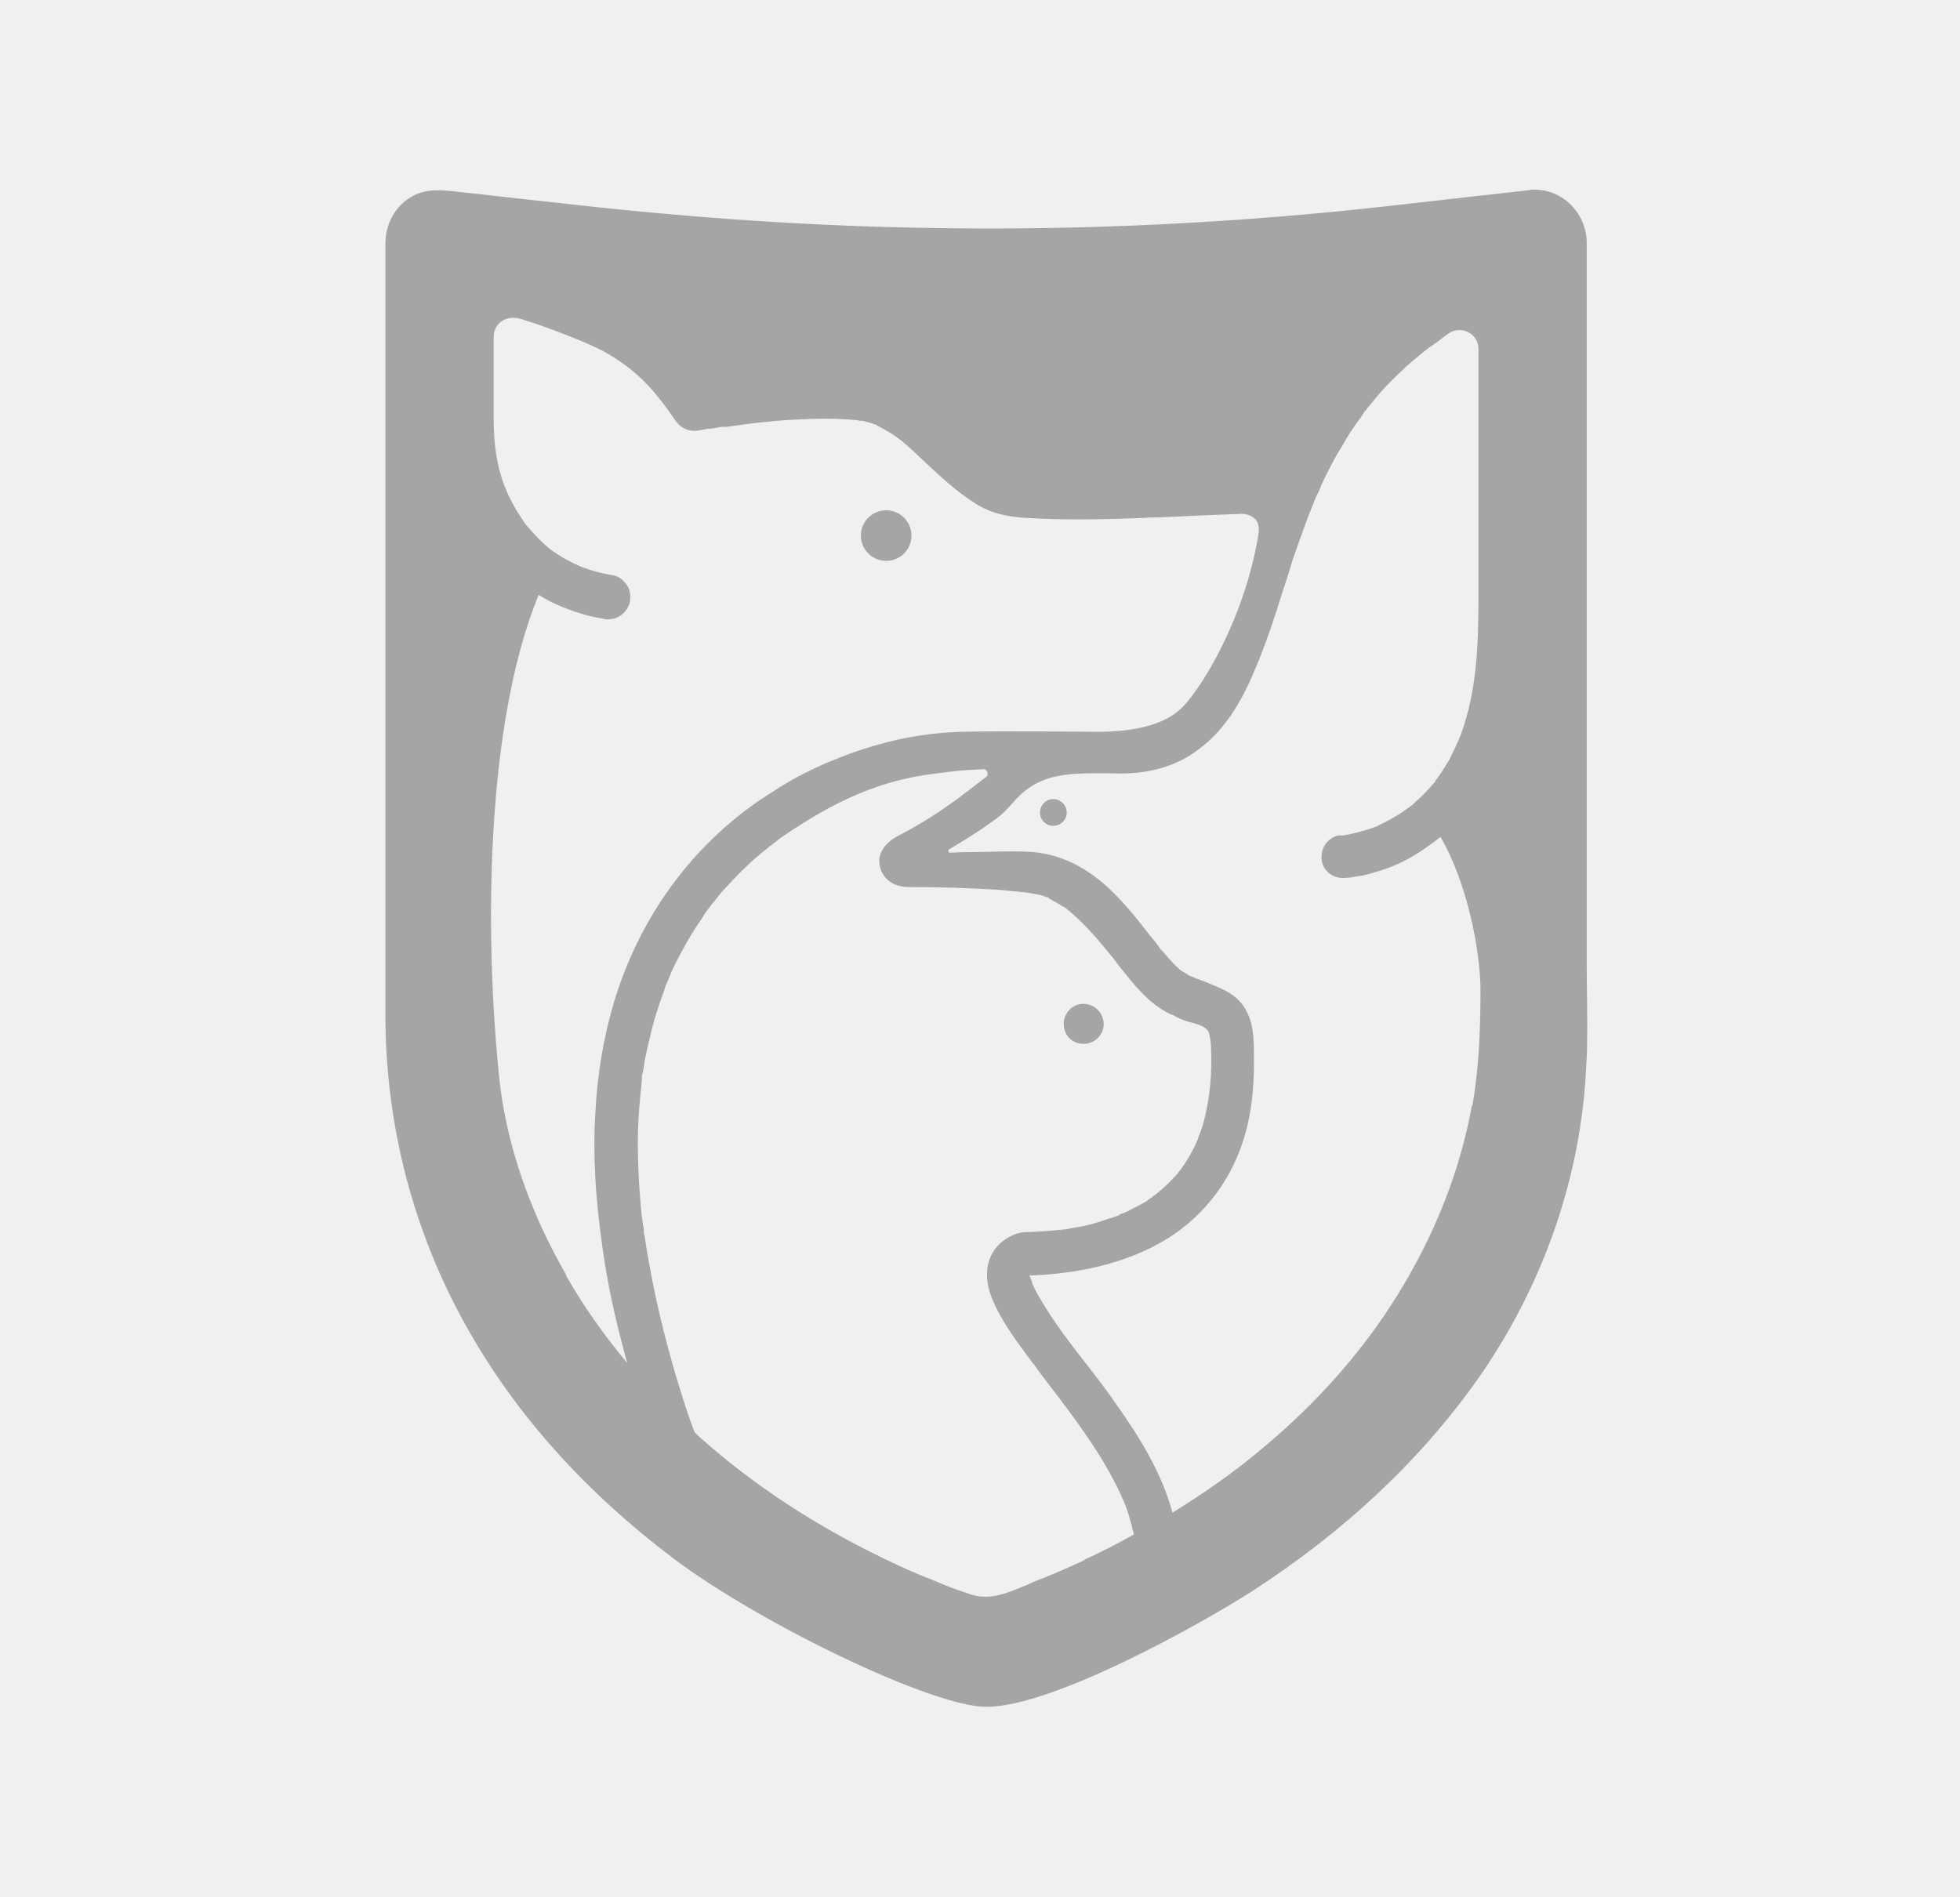
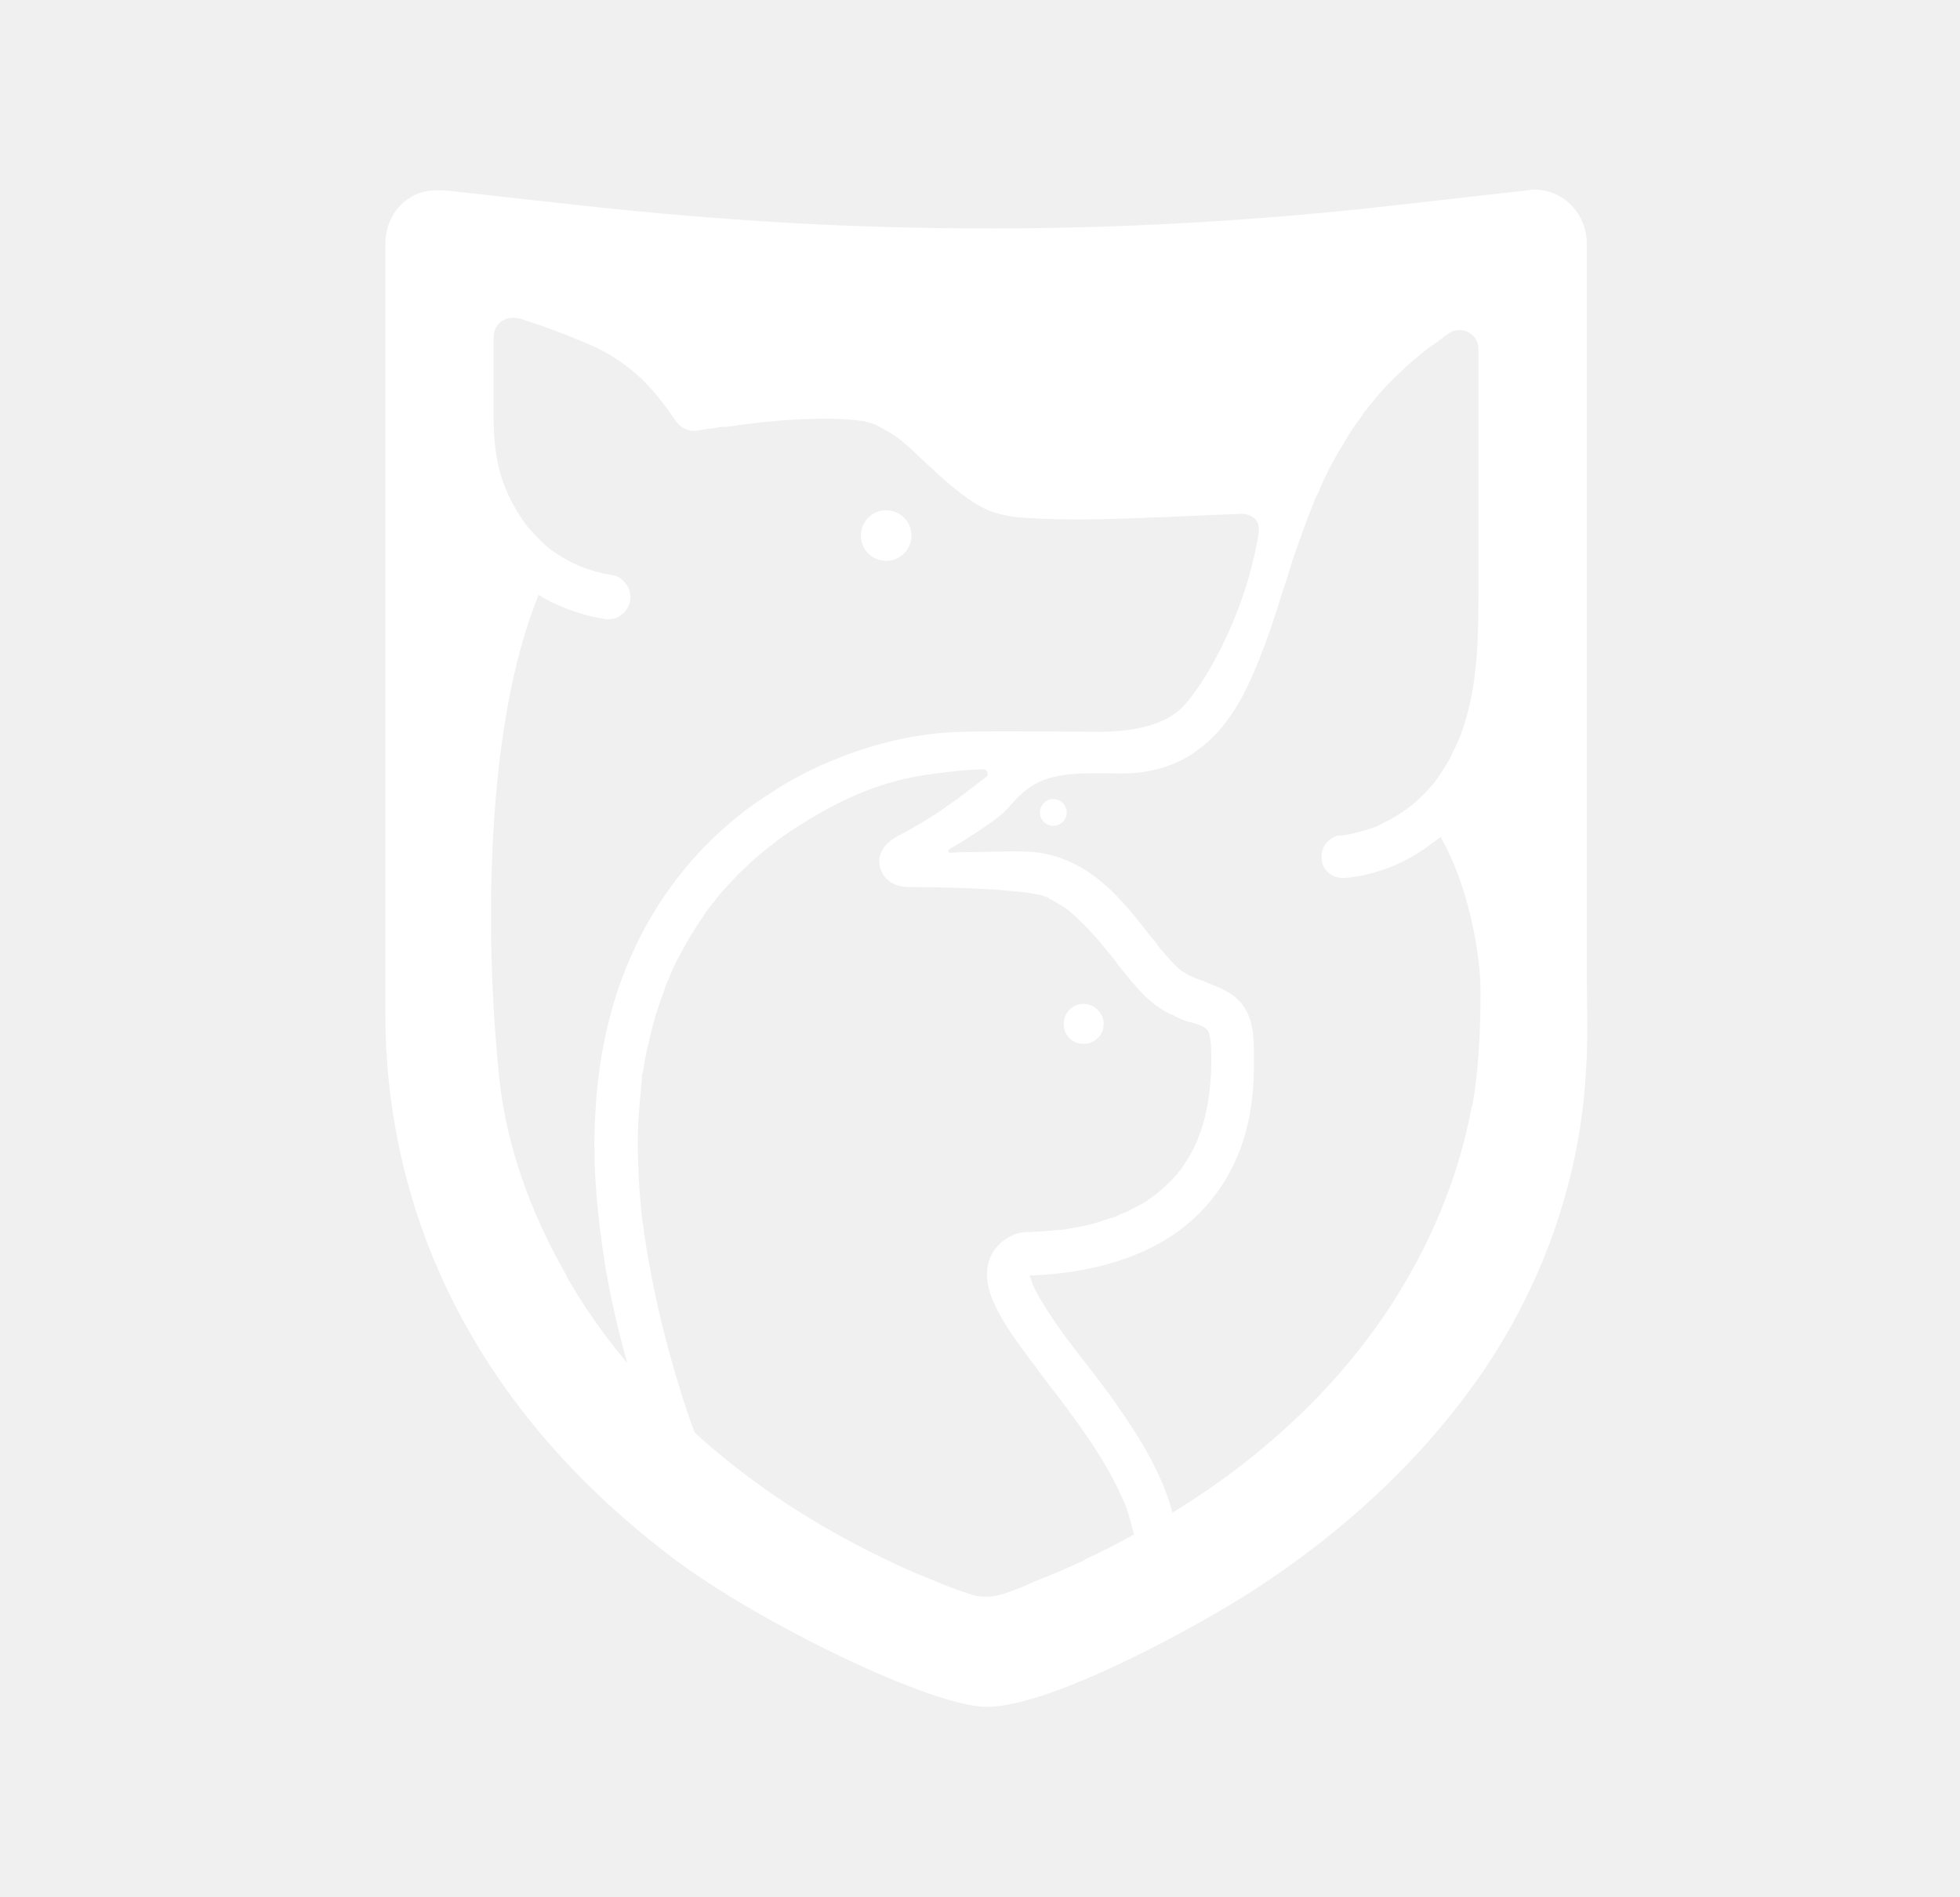
<svg xmlns="http://www.w3.org/2000/svg" width="31" height="30" viewBox="0 0 31 30" fill="none">
-   <path d="M25.096 15.184V3.816C25.08 3.368 24.72 3 24.272 3H24.216C24.216 3 24.2 3 24.192 3.008C23.312 3.104 22.432 3.208 21.552 3.304C19.168 3.552 16.776 3.656 14.384 3.6C12.496 3.56 10.616 3.416 8.744 3.2C8.208 3.144 7.68 3.08 7.152 3.024C6.92 3 6.704 2.992 6.496 3.12C6.24 3.272 6.104 3.544 6.096 3.832C6.096 4.32 6.096 4.8 6.096 5.288V16.104C6.104 17.808 6.536 19.48 7.368 20.968C8.176 22.424 9.328 23.656 10.656 24.656C12.016 25.68 14.744 27 15.6 27C16.68 27 19.104 25.624 19.808 25.168C21.232 24.248 22.512 23.08 23.472 21.672C24.432 20.248 25.008 18.592 25.088 16.872C25.104 16.648 25.104 16.424 25.104 16.2C25.104 15.856 25.096 15.52 25.096 15.184ZM8.96 20.176C8.392 19.192 8.008 18.12 7.896 17.048C7.664 14.8 7.672 11.472 8.52 9.408C8.776 9.584 9.2 9.72 9.392 9.76C9.432 9.768 9.48 9.776 9.528 9.784C9.568 9.8 9.616 9.8 9.664 9.792C9.712 9.792 9.752 9.776 9.792 9.752C9.872 9.704 9.936 9.624 9.96 9.536C9.976 9.448 9.976 9.344 9.92 9.264C9.872 9.192 9.8 9.12 9.712 9.104C9.52 9.072 9.336 9.024 9.16 8.952C9 8.88 8.856 8.8 8.712 8.696C8.568 8.584 8.448 8.448 8.328 8.312C8.216 8.16 8.12 8 8.04 7.832C8.024 7.8 8.016 7.768 8 7.736C7.952 7.624 7.808 7.272 7.808 6.632V5.328C7.808 5.128 7.992 4.968 8.248 5.048C8.64 5.168 9.304 5.424 9.552 5.56C10 5.816 10.288 6.072 10.68 6.648C10.76 6.768 10.896 6.84 11.056 6.808C11.096 6.8 11.136 6.792 11.184 6.784C11.232 6.784 11.28 6.776 11.328 6.768C11.352 6.76 11.376 6.76 11.408 6.752H11.496C11.872 6.696 12.216 6.656 12.536 6.64C12.952 6.616 13.248 6.616 13.56 6.648H13.568C13.568 6.648 13.584 6.656 13.6 6.656H13.624C13.664 6.656 13.696 6.672 13.728 6.68C13.76 6.688 13.784 6.696 13.816 6.704C13.816 6.704 13.816 6.704 13.816 6.712H13.84C14.016 6.808 14.168 6.888 14.32 7.024C14.424 7.112 14.528 7.216 14.632 7.312C14.872 7.536 15.12 7.768 15.408 7.952C15.688 8.136 15.968 8.176 16.224 8.192C16.848 8.232 17.488 8.216 18.104 8.192C18.176 8.184 18.256 8.184 18.328 8.184C18.56 8.176 18.808 8.16 19.04 8.152C19.224 8.144 19.456 8.136 19.64 8.128C19.72 8.128 19.808 8.16 19.864 8.224C19.92 8.288 19.912 8.4 19.904 8.456C19.68 9.8 19.008 10.872 18.712 11.176C18.424 11.48 17.912 11.568 17.424 11.576H17.408C17.056 11.576 15.856 11.56 15.216 11.576C14.888 11.584 14.568 11.624 14.256 11.688C13.928 11.76 13.6 11.856 13.28 11.984C12.888 12.136 12.528 12.32 12.216 12.528C11.84 12.76 11.504 13.032 11.2 13.336C10.872 13.664 10.584 14.032 10.336 14.44C10.08 14.864 9.864 15.344 9.712 15.848C9.552 16.384 9.448 16.976 9.416 17.608C9.376 18.256 9.416 18.952 9.528 19.728C9.608 20.32 9.744 20.928 9.92 21.56C9.552 21.12 9.224 20.656 8.952 20.176H8.96ZM17.152 24.68C16.888 24.8 16.64 24.912 16.384 25.008C16.336 25.032 16.288 25.048 16.24 25.072C16.008 25.168 15.776 25.272 15.544 25.256C15.432 25.256 15.312 25.208 15.2 25.168L15.128 25.144C14.992 25.096 14.856 25.04 14.728 24.984C14.48 24.888 14.224 24.776 13.968 24.648C12.904 24.136 11.936 23.504 11.096 22.76C11.064 22.728 11.024 22.696 10.992 22.664C10.92 22.52 10.512 21.312 10.296 20.144C10.256 19.936 10.224 19.752 10.2 19.576C10.192 19.552 10.192 19.528 10.184 19.512V19.44C10.184 19.44 10.168 19.384 10.168 19.352C10.152 19.264 10.144 19.176 10.136 19.088C10.104 18.744 10.088 18.408 10.088 18.08C10.088 17.752 10.112 17.464 10.144 17.176C10.144 17.136 10.152 17.104 10.152 17.064V17.016C10.176 16.944 10.184 16.872 10.192 16.808C10.216 16.672 10.248 16.536 10.28 16.408C10.336 16.152 10.416 15.904 10.504 15.672C10.52 15.608 10.544 15.552 10.568 15.504L10.584 15.464C10.584 15.464 10.608 15.408 10.616 15.384C10.664 15.272 10.72 15.168 10.776 15.064C10.88 14.864 11 14.672 11.128 14.488C11.152 14.44 11.184 14.4 11.216 14.36C11.232 14.336 11.248 14.32 11.264 14.296L11.288 14.272C11.352 14.184 11.416 14.104 11.488 14.032C11.624 13.88 11.776 13.728 11.928 13.592C12 13.528 12.08 13.464 12.16 13.4L12.184 13.376H12.2C12.2 13.376 12.216 13.352 12.232 13.344C12.272 13.312 12.304 13.288 12.344 13.256C13.24 12.64 13.944 12.344 14.768 12.24C15.16 12.192 15.176 12.184 15.56 12.168C15.616 12.168 15.648 12.264 15.592 12.296C15.408 12.424 14.92 12.856 14.2 13.224C13.992 13.336 13.864 13.512 13.92 13.72C13.968 13.912 14.144 14.032 14.368 14.032C14.896 14.032 15.336 14.048 15.744 14.072C15.872 14.08 15.984 14.096 16.096 14.104C16.144 14.112 16.2 14.112 16.24 14.12C16.256 14.12 16.272 14.128 16.296 14.128C16.32 14.136 16.352 14.136 16.384 14.144C16.424 14.152 16.472 14.16 16.512 14.176C16.528 14.184 16.544 14.192 16.568 14.192H16.576L16.584 14.2C16.584 14.208 16.584 14.208 16.584 14.208C16.688 14.264 16.768 14.312 16.848 14.36C16.944 14.432 17.112 14.584 17.248 14.736C17.392 14.888 17.52 15.056 17.648 15.208C17.664 15.24 17.688 15.264 17.712 15.296C17.936 15.576 18.168 15.88 18.52 16.048H18.536C18.632 16.104 18.736 16.152 18.848 16.176C18.968 16.208 19.056 16.24 19.104 16.304C19.12 16.32 19.144 16.416 19.152 16.52C19.176 16.984 19.136 17.384 19.032 17.768C19.008 17.856 18.976 17.936 18.944 18.016V18.032C18.944 18.032 18.928 18.048 18.928 18.056C18.92 18.072 18.92 18.08 18.912 18.096C18.896 18.136 18.872 18.176 18.848 18.224C18.816 18.288 18.768 18.36 18.728 18.424C18.712 18.448 18.688 18.48 18.672 18.504L18.656 18.52C18.656 18.52 18.64 18.544 18.632 18.552C18.632 18.56 18.616 18.576 18.608 18.584C18.512 18.688 18.408 18.792 18.288 18.888C18.288 18.888 18.272 18.896 18.256 18.912C18.24 18.912 18.224 18.936 18.224 18.936C18.192 18.96 18.16 18.976 18.136 19C18.064 19.04 18 19.08 17.928 19.112C17.872 19.144 17.808 19.176 17.744 19.2H17.728C17.728 19.2 17.704 19.216 17.696 19.224C17.688 19.224 17.68 19.232 17.672 19.232C17.632 19.248 17.592 19.264 17.552 19.272C17.416 19.32 17.272 19.368 17.112 19.4C17.048 19.408 16.984 19.424 16.92 19.432C16.888 19.44 16.856 19.448 16.832 19.448H16.808C16.808 19.448 16.792 19.456 16.784 19.456C16.784 19.456 16.752 19.456 16.744 19.456C16.6 19.472 16.448 19.48 16.304 19.488C16.192 19.488 16.096 19.496 15.992 19.552C15.92 19.584 15.856 19.632 15.808 19.68C15.712 19.768 15.648 19.896 15.624 20.016C15.568 20.312 15.696 20.584 15.824 20.816C15.976 21.088 16.168 21.336 16.344 21.576L16.36 21.592C16.424 21.688 16.496 21.776 16.56 21.864C16.96 22.384 17.368 22.92 17.664 23.512C17.704 23.592 17.736 23.664 17.768 23.736L17.784 23.776C17.784 23.776 17.8 23.816 17.808 23.832C17.824 23.872 17.832 23.912 17.848 23.952C17.872 24.032 17.896 24.112 17.912 24.192C17.92 24.216 17.928 24.248 17.936 24.272C17.68 24.416 17.416 24.552 17.152 24.672V24.68ZM23.28 17.488C23.096 18.504 22.704 19.512 22.112 20.472C21.568 21.352 20.856 22.168 19.984 22.896C19.552 23.264 19.064 23.608 18.544 23.928C18.376 23.296 18.016 22.728 17.68 22.248C17.528 22.024 17.36 21.808 17.2 21.6C16.936 21.264 16.672 20.92 16.456 20.552C16.424 20.496 16.392 20.44 16.368 20.392C16.36 20.384 16.352 20.368 16.352 20.352C16.344 20.344 16.336 20.336 16.336 20.328C16.336 20.32 16.328 20.32 16.328 20.312V20.296C16.328 20.296 16.304 20.224 16.288 20.192V20.176C16.336 20.176 16.376 20.176 16.416 20.168H16.472C17.192 20.12 17.824 19.952 18.328 19.672C18.96 19.328 19.432 18.752 19.656 18.064C19.784 17.68 19.84 17.232 19.832 16.744V16.672C19.832 16.432 19.824 16.176 19.696 15.96C19.576 15.752 19.36 15.648 19.168 15.576C19.136 15.56 19.096 15.544 19.056 15.528C19.016 15.512 18.968 15.496 18.92 15.48C18.904 15.472 18.888 15.464 18.872 15.456C18.848 15.448 18.832 15.44 18.808 15.432C18.76 15.4 18.72 15.376 18.68 15.352C18.576 15.272 18.464 15.136 18.368 15.024H18.36C18.304 14.936 18.24 14.856 18.176 14.784C17.992 14.544 17.8 14.304 17.576 14.088C17.2 13.728 16.824 13.544 16.424 13.488C16.152 13.448 15.64 13.48 15.224 13.48C15.184 13.48 15.104 13.488 15.032 13.488C15 13.496 14.984 13.448 15.016 13.432C15.256 13.296 15.768 12.968 15.896 12.832C15.928 12.8 15.976 12.744 16.008 12.712C16.328 12.328 16.656 12.288 16.848 12.256C17.04 12.232 17.224 12.232 17.376 12.232H17.504C17.744 12.24 17.984 12.24 18.232 12.184C18.496 12.128 18.744 12.016 18.944 11.864C19.432 11.512 19.696 10.968 19.872 10.536C20.032 10.152 20.16 9.768 20.28 9.376C20.336 9.208 20.392 9.04 20.44 8.872C20.568 8.504 20.672 8.208 20.784 7.936L20.816 7.856C20.816 7.856 20.856 7.784 20.872 7.744C20.904 7.656 20.944 7.576 20.984 7.496C21.064 7.336 21.144 7.184 21.232 7.048C21.32 6.888 21.416 6.744 21.52 6.608C21.544 6.568 21.568 6.536 21.592 6.496H21.6C21.6 6.496 21.632 6.448 21.648 6.432C21.712 6.352 21.776 6.272 21.84 6.2C21.968 6.056 22.104 5.928 22.24 5.8C22.312 5.736 22.384 5.672 22.464 5.608C22.512 5.568 22.536 5.552 22.544 5.544C22.592 5.504 22.64 5.472 22.688 5.44C22.744 5.4 22.816 5.344 22.904 5.28C23.104 5.136 23.384 5.272 23.384 5.52V9.264C23.384 10.08 23.384 10.856 23.104 11.624C23.088 11.656 23.08 11.688 23.064 11.72C23.064 11.72 23.064 11.728 23.056 11.736C23.056 11.744 23.048 11.752 23.048 11.752C23.04 11.768 23.032 11.792 23.024 11.808C22.992 11.88 22.952 11.952 22.92 12.024C22.88 12.08 22.848 12.144 22.808 12.2C22.792 12.224 22.776 12.256 22.752 12.28C22.744 12.296 22.736 12.312 22.72 12.328L22.704 12.344V12.36C22.616 12.456 22.544 12.544 22.464 12.616C22.416 12.656 22.376 12.696 22.336 12.736C22.32 12.744 22.304 12.752 22.296 12.768H22.288C22.288 12.768 22.272 12.784 22.264 12.784C22.248 12.8 22.24 12.808 22.232 12.808C22.152 12.872 22.064 12.92 21.976 12.968C21.936 12.992 21.888 13.016 21.848 13.032C21.84 13.04 21.824 13.048 21.816 13.048C21.808 13.056 21.8 13.056 21.792 13.064C21.792 13.064 21.784 13.072 21.776 13.072C21.648 13.12 21.512 13.16 21.368 13.192C21.328 13.2 21.288 13.208 21.24 13.216H21.16C21.08 13.24 21.008 13.288 20.96 13.36C20.904 13.44 20.888 13.552 20.912 13.648C20.952 13.8 21.104 13.896 21.256 13.888C21.296 13.888 21.376 13.88 21.408 13.872C21.456 13.864 21.512 13.856 21.56 13.848C21.728 13.808 21.88 13.76 22.024 13.704C22.304 13.584 22.48 13.472 22.784 13.24C23.208 13.968 23.416 15.048 23.416 15.672C23.416 16.424 23.376 16.984 23.288 17.488H23.28Z" fill="#A5A5A5" />
-   <path d="M14.016 8.872C14.237 8.872 14.416 8.693 14.416 8.472C14.416 8.251 14.237 8.072 14.016 8.072C13.795 8.072 13.616 8.251 13.616 8.472C13.616 8.693 13.795 8.872 14.016 8.872Z" fill="#A5A5A5" />
-   <path d="M17.456 16.2C17.456 16.376 17.312 16.512 17.136 16.512C16.96 16.512 16.824 16.376 16.824 16.2C16.824 16.024 16.96 15.88 17.136 15.88C17.312 15.88 17.456 16.024 17.456 16.2Z" fill="#A5A5A5" />
-   <path d="M16.872 12.856C16.872 12.968 16.776 13.064 16.656 13.064C16.544 13.064 16.448 12.968 16.448 12.856C16.448 12.736 16.544 12.64 16.656 12.64C16.776 12.64 16.872 12.736 16.872 12.856Z" fill="#A5A5A5" />
+   <path d="M25.096 15.184V3.816C25.08 3.368 24.72 3 24.272 3H24.216C24.216 3 24.2 3 24.192 3.008C23.312 3.104 22.432 3.208 21.552 3.304C19.168 3.552 16.776 3.656 14.384 3.6C12.496 3.56 10.616 3.416 8.744 3.2C8.208 3.144 7.68 3.08 7.152 3.024C6.92 3 6.704 2.992 6.496 3.12C6.24 3.272 6.104 3.544 6.096 3.832C6.096 4.32 6.096 4.8 6.096 5.288V16.104C6.104 17.808 6.536 19.48 7.368 20.968C8.176 22.424 9.328 23.656 10.656 24.656C12.016 25.68 14.744 27 15.6 27C16.68 27 19.104 25.624 19.808 25.168C21.232 24.248 22.512 23.08 23.472 21.672C24.432 20.248 25.008 18.592 25.088 16.872C25.104 16.648 25.104 16.424 25.104 16.2C25.104 15.856 25.096 15.52 25.096 15.184ZM8.96 20.176C8.392 19.192 8.008 18.12 7.896 17.048C7.664 14.8 7.672 11.472 8.52 9.408C8.776 9.584 9.2 9.72 9.392 9.76C9.432 9.768 9.48 9.776 9.528 9.784C9.568 9.8 9.616 9.8 9.664 9.792C9.712 9.792 9.752 9.776 9.792 9.752C9.872 9.704 9.936 9.624 9.96 9.536C9.976 9.448 9.976 9.344 9.92 9.264C9.872 9.192 9.8 9.12 9.712 9.104C9.52 9.072 9.336 9.024 9.16 8.952C9 8.88 8.856 8.8 8.712 8.696C8.568 8.584 8.448 8.448 8.328 8.312C8.216 8.16 8.12 8 8.04 7.832C8.024 7.8 8.016 7.768 8 7.736C7.952 7.624 7.808 7.272 7.808 6.632V5.328C7.808 5.128 7.992 4.968 8.248 5.048C8.64 5.168 9.304 5.424 9.552 5.56C10 5.816 10.288 6.072 10.68 6.648C10.76 6.768 10.896 6.84 11.056 6.808C11.096 6.8 11.136 6.792 11.184 6.784C11.232 6.784 11.28 6.776 11.328 6.768C11.352 6.76 11.376 6.76 11.408 6.752H11.496C11.872 6.696 12.216 6.656 12.536 6.64C12.952 6.616 13.248 6.616 13.56 6.648H13.568C13.568 6.648 13.584 6.656 13.6 6.656H13.624C13.664 6.656 13.696 6.672 13.728 6.68C13.76 6.688 13.784 6.696 13.816 6.704C13.816 6.704 13.816 6.704 13.816 6.712H13.84C14.016 6.808 14.168 6.888 14.32 7.024C14.424 7.112 14.528 7.216 14.632 7.312C14.872 7.536 15.12 7.768 15.408 7.952C15.688 8.136 15.968 8.176 16.224 8.192C16.848 8.232 17.488 8.216 18.104 8.192C18.176 8.184 18.256 8.184 18.328 8.184C18.56 8.176 18.808 8.16 19.04 8.152C19.224 8.144 19.456 8.136 19.64 8.128C19.72 8.128 19.808 8.16 19.864 8.224C19.92 8.288 19.912 8.4 19.904 8.456C19.68 9.8 19.008 10.872 18.712 11.176C18.424 11.48 17.912 11.568 17.424 11.576H17.408C17.056 11.576 15.856 11.56 15.216 11.576C14.888 11.584 14.568 11.624 14.256 11.688C13.928 11.76 13.6 11.856 13.28 11.984C12.888 12.136 12.528 12.32 12.216 12.528C11.84 12.76 11.504 13.032 11.2 13.336C10.872 13.664 10.584 14.032 10.336 14.44C10.08 14.864 9.864 15.344 9.712 15.848C9.552 16.384 9.448 16.976 9.416 17.608C9.376 18.256 9.416 18.952 9.528 19.728C9.608 20.32 9.744 20.928 9.92 21.56C9.552 21.12 9.224 20.656 8.952 20.176H8.96ZM17.152 24.68C16.888 24.8 16.64 24.912 16.384 25.008C16.336 25.032 16.288 25.048 16.24 25.072C16.008 25.168 15.776 25.272 15.544 25.256C15.432 25.256 15.312 25.208 15.2 25.168L15.128 25.144C14.992 25.096 14.856 25.04 14.728 24.984C14.48 24.888 14.224 24.776 13.968 24.648C12.904 24.136 11.936 23.504 11.096 22.76C11.064 22.728 11.024 22.696 10.992 22.664C10.92 22.52 10.512 21.312 10.296 20.144C10.256 19.936 10.224 19.752 10.2 19.576C10.192 19.552 10.192 19.528 10.184 19.512V19.44C10.184 19.44 10.168 19.384 10.168 19.352C10.152 19.264 10.144 19.176 10.136 19.088C10.104 18.744 10.088 18.408 10.088 18.08C10.088 17.752 10.112 17.464 10.144 17.176C10.144 17.136 10.152 17.104 10.152 17.064V17.016C10.176 16.944 10.184 16.872 10.192 16.808C10.216 16.672 10.248 16.536 10.28 16.408C10.336 16.152 10.416 15.904 10.504 15.672C10.52 15.608 10.544 15.552 10.568 15.504L10.584 15.464C10.584 15.464 10.608 15.408 10.616 15.384C10.664 15.272 10.72 15.168 10.776 15.064C10.88 14.864 11 14.672 11.128 14.488C11.152 14.44 11.184 14.4 11.216 14.36C11.232 14.336 11.248 14.32 11.264 14.296L11.288 14.272C11.352 14.184 11.416 14.104 11.488 14.032C11.624 13.88 11.776 13.728 11.928 13.592C12 13.528 12.08 13.464 12.16 13.4L12.184 13.376H12.2C12.2 13.376 12.216 13.352 12.232 13.344C12.272 13.312 12.304 13.288 12.344 13.256C13.24 12.64 13.944 12.344 14.768 12.24C15.16 12.192 15.176 12.184 15.56 12.168C15.616 12.168 15.648 12.264 15.592 12.296C15.408 12.424 14.92 12.856 14.2 13.224C13.992 13.336 13.864 13.512 13.92 13.72C13.968 13.912 14.144 14.032 14.368 14.032C14.896 14.032 15.336 14.048 15.744 14.072C15.872 14.08 15.984 14.096 16.096 14.104C16.144 14.112 16.2 14.112 16.24 14.12C16.256 14.12 16.272 14.128 16.296 14.128C16.32 14.136 16.352 14.136 16.384 14.144C16.424 14.152 16.472 14.16 16.512 14.176C16.528 14.184 16.544 14.192 16.568 14.192H16.576L16.584 14.2C16.584 14.208 16.584 14.208 16.584 14.208C16.688 14.264 16.768 14.312 16.848 14.36C16.944 14.432 17.112 14.584 17.248 14.736C17.392 14.888 17.52 15.056 17.648 15.208C17.664 15.24 17.688 15.264 17.712 15.296C17.936 15.576 18.168 15.88 18.52 16.048H18.536C18.632 16.104 18.736 16.152 18.848 16.176C18.968 16.208 19.056 16.24 19.104 16.304C19.12 16.32 19.144 16.416 19.152 16.52C19.176 16.984 19.136 17.384 19.032 17.768C19.008 17.856 18.976 17.936 18.944 18.016V18.032C18.944 18.032 18.928 18.048 18.928 18.056C18.92 18.072 18.92 18.08 18.912 18.096C18.896 18.136 18.872 18.176 18.848 18.224C18.816 18.288 18.768 18.36 18.728 18.424C18.712 18.448 18.688 18.48 18.672 18.504L18.656 18.52C18.656 18.52 18.64 18.544 18.632 18.552C18.632 18.56 18.616 18.576 18.608 18.584C18.512 18.688 18.408 18.792 18.288 18.888C18.288 18.888 18.272 18.896 18.256 18.912C18.24 18.912 18.224 18.936 18.224 18.936C18.192 18.96 18.16 18.976 18.136 19C18.064 19.04 18 19.08 17.928 19.112C17.872 19.144 17.808 19.176 17.744 19.2H17.728C17.728 19.2 17.704 19.216 17.696 19.224C17.688 19.224 17.68 19.232 17.672 19.232C17.632 19.248 17.592 19.264 17.552 19.272C17.416 19.32 17.272 19.368 17.112 19.4C17.048 19.408 16.984 19.424 16.92 19.432C16.888 19.44 16.856 19.448 16.832 19.448H16.808C16.808 19.448 16.792 19.456 16.784 19.456C16.784 19.456 16.752 19.456 16.744 19.456C16.6 19.472 16.448 19.48 16.304 19.488C16.192 19.488 16.096 19.496 15.992 19.552C15.92 19.584 15.856 19.632 15.808 19.68C15.712 19.768 15.648 19.896 15.624 20.016C15.568 20.312 15.696 20.584 15.824 20.816C15.976 21.088 16.168 21.336 16.344 21.576L16.36 21.592C16.424 21.688 16.496 21.776 16.56 21.864C16.96 22.384 17.368 22.92 17.664 23.512C17.704 23.592 17.736 23.664 17.768 23.736L17.784 23.776C17.784 23.776 17.8 23.816 17.808 23.832C17.824 23.872 17.832 23.912 17.848 23.952C17.872 24.032 17.896 24.112 17.912 24.192C17.92 24.216 17.928 24.248 17.936 24.272C17.68 24.416 17.416 24.552 17.152 24.672V24.68ZM23.28 17.488C23.096 18.504 22.704 19.512 22.112 20.472C21.568 21.352 20.856 22.168 19.984 22.896C19.552 23.264 19.064 23.608 18.544 23.928C18.376 23.296 18.016 22.728 17.68 22.248C17.528 22.024 17.36 21.808 17.2 21.6C16.936 21.264 16.672 20.92 16.456 20.552C16.424 20.496 16.392 20.44 16.368 20.392C16.36 20.384 16.352 20.368 16.352 20.352C16.344 20.344 16.336 20.336 16.336 20.328C16.336 20.32 16.328 20.32 16.328 20.312V20.296C16.328 20.296 16.304 20.224 16.288 20.192V20.176C16.336 20.176 16.376 20.176 16.416 20.168H16.472C17.192 20.12 17.824 19.952 18.328 19.672C18.96 19.328 19.432 18.752 19.656 18.064C19.784 17.68 19.84 17.232 19.832 16.744V16.672C19.832 16.432 19.824 16.176 19.696 15.96C19.576 15.752 19.36 15.648 19.168 15.576C19.136 15.56 19.096 15.544 19.056 15.528C19.016 15.512 18.968 15.496 18.92 15.48C18.904 15.472 18.888 15.464 18.872 15.456C18.848 15.448 18.832 15.44 18.808 15.432C18.76 15.4 18.72 15.376 18.68 15.352C18.576 15.272 18.464 15.136 18.368 15.024H18.36C18.304 14.936 18.24 14.856 18.176 14.784C17.992 14.544 17.8 14.304 17.576 14.088C17.2 13.728 16.824 13.544 16.424 13.488C16.152 13.448 15.64 13.48 15.224 13.48C15.184 13.48 15.104 13.488 15.032 13.488C15 13.496 14.984 13.448 15.016 13.432C15.256 13.296 15.768 12.968 15.896 12.832C15.928 12.8 15.976 12.744 16.008 12.712C16.328 12.328 16.656 12.288 16.848 12.256C17.04 12.232 17.224 12.232 17.376 12.232H17.504C17.744 12.24 17.984 12.24 18.232 12.184C18.496 12.128 18.744 12.016 18.944 11.864C19.432 11.512 19.696 10.968 19.872 10.536C20.032 10.152 20.16 9.768 20.28 9.376C20.336 9.208 20.392 9.04 20.44 8.872C20.568 8.504 20.672 8.208 20.784 7.936L20.816 7.856C20.816 7.856 20.856 7.784 20.872 7.744C20.904 7.656 20.944 7.576 20.984 7.496C21.064 7.336 21.144 7.184 21.232 7.048C21.32 6.888 21.416 6.744 21.52 6.608C21.544 6.568 21.568 6.536 21.592 6.496H21.6C21.6 6.496 21.632 6.448 21.648 6.432C21.712 6.352 21.776 6.272 21.84 6.2C21.968 6.056 22.104 5.928 22.24 5.8C22.312 5.736 22.384 5.672 22.464 5.608C22.512 5.568 22.536 5.552 22.544 5.544C22.592 5.504 22.64 5.472 22.688 5.44C22.744 5.4 22.816 5.344 22.904 5.28C23.104 5.136 23.384 5.272 23.384 5.52V9.264C23.384 10.08 23.384 10.856 23.104 11.624C23.088 11.656 23.08 11.688 23.064 11.72C23.064 11.72 23.064 11.728 23.056 11.736C23.056 11.744 23.048 11.752 23.048 11.752C23.04 11.768 23.032 11.792 23.024 11.808C22.992 11.88 22.952 11.952 22.92 12.024C22.88 12.08 22.848 12.144 22.808 12.2C22.792 12.224 22.776 12.256 22.752 12.28C22.744 12.296 22.736 12.312 22.72 12.328L22.704 12.344V12.36C22.616 12.456 22.544 12.544 22.464 12.616C22.416 12.656 22.376 12.696 22.336 12.736C22.32 12.744 22.304 12.752 22.296 12.768H22.288C22.288 12.768 22.272 12.784 22.264 12.784C22.248 12.8 22.24 12.808 22.232 12.808C22.152 12.872 22.064 12.92 21.976 12.968C21.936 12.992 21.888 13.016 21.848 13.032C21.84 13.04 21.824 13.048 21.816 13.048C21.808 13.056 21.8 13.056 21.792 13.064C21.792 13.064 21.784 13.072 21.776 13.072C21.648 13.12 21.512 13.16 21.368 13.192C21.328 13.2 21.288 13.208 21.24 13.216H21.16C21.08 13.24 21.008 13.288 20.96 13.36C20.904 13.44 20.888 13.552 20.912 13.648C20.952 13.8 21.104 13.896 21.256 13.888C21.296 13.888 21.376 13.88 21.408 13.872C21.456 13.864 21.512 13.856 21.56 13.848C21.728 13.808 21.88 13.76 22.024 13.704C22.304 13.584 22.48 13.472 22.784 13.24C23.208 13.968 23.416 15.048 23.416 15.672C23.416 16.424 23.376 16.984 23.288 17.488H23.28Z" fill="white" />
+   <path d="M14.016 8.872C14.237 8.872 14.416 8.693 14.416 8.472C14.416 8.251 14.237 8.072 14.016 8.072C13.795 8.072 13.616 8.251 13.616 8.472C13.616 8.693 13.795 8.872 14.016 8.872Z" fill="white" />
+   <path d="M17.456 16.2C17.456 16.376 17.312 16.512 17.136 16.512C16.96 16.512 16.824 16.376 16.824 16.2C16.824 16.024 16.96 15.88 17.136 15.88C17.312 15.88 17.456 16.024 17.456 16.2Z" fill="white" />
+   <path d="M16.872 12.856C16.872 12.968 16.776 13.064 16.656 13.064C16.544 13.064 16.448 12.968 16.448 12.856C16.448 12.736 16.544 12.64 16.656 12.64C16.776 12.64 16.872 12.736 16.872 12.856Z" fill="white" />
</svg>
